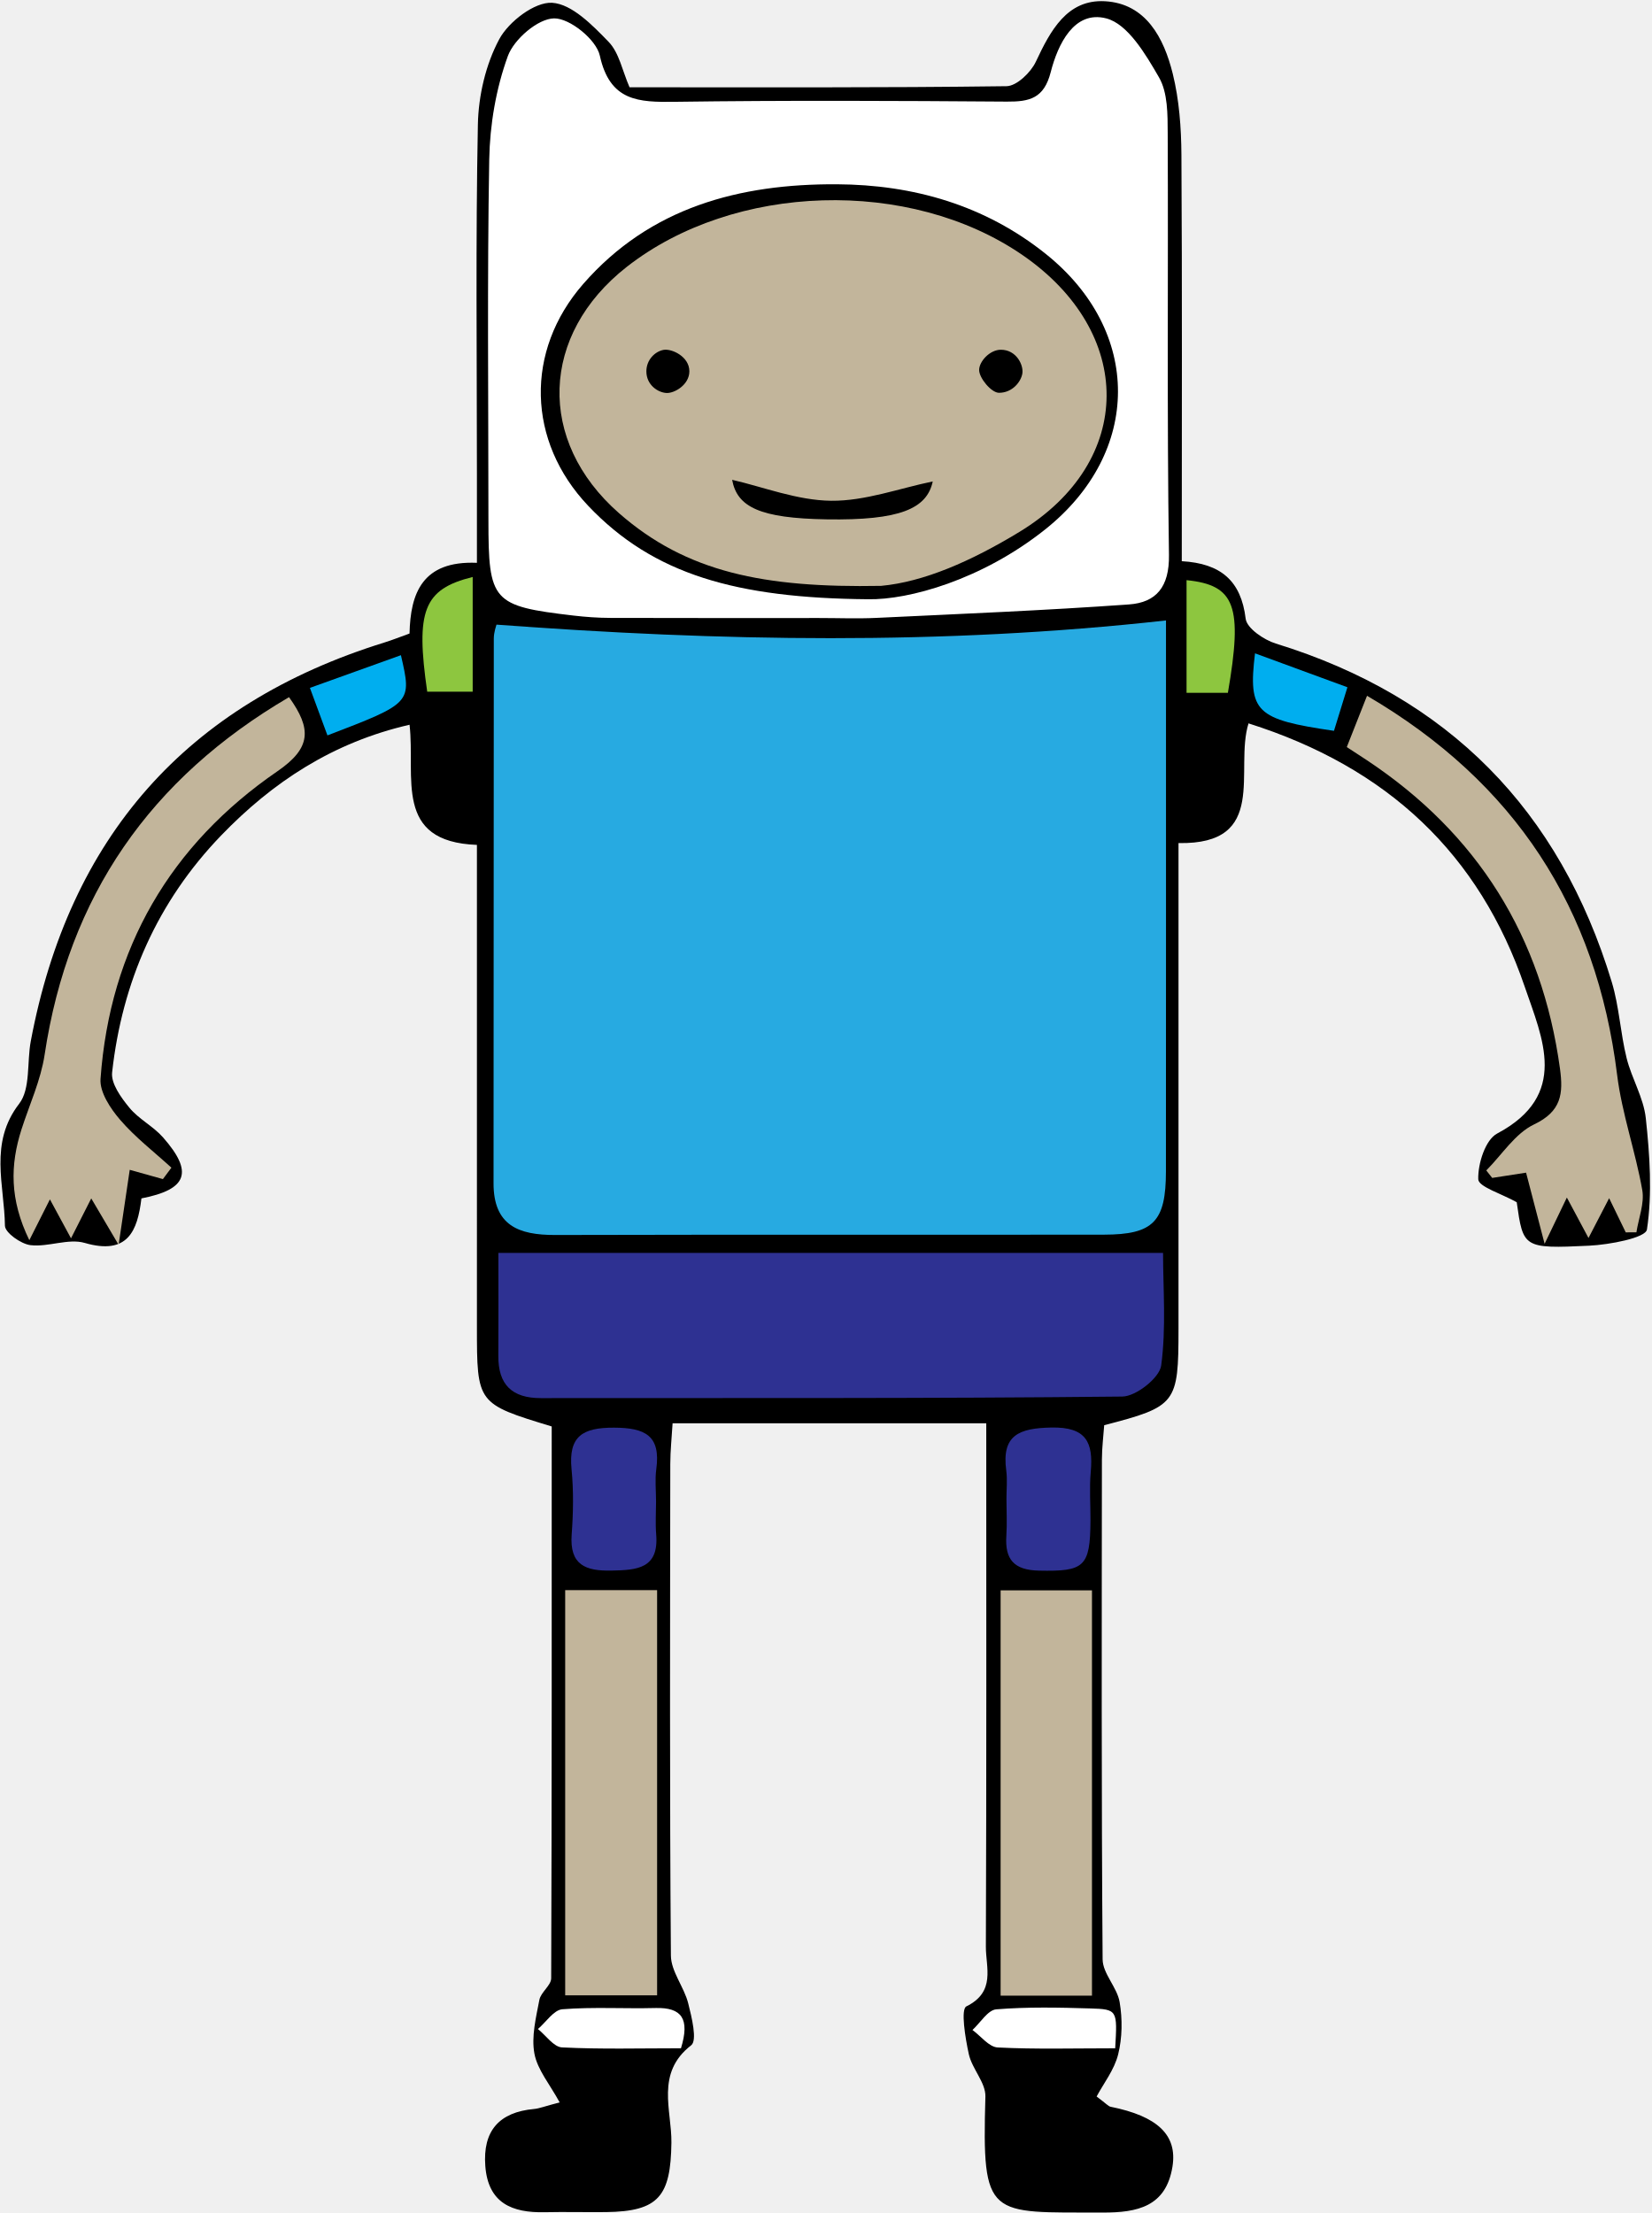
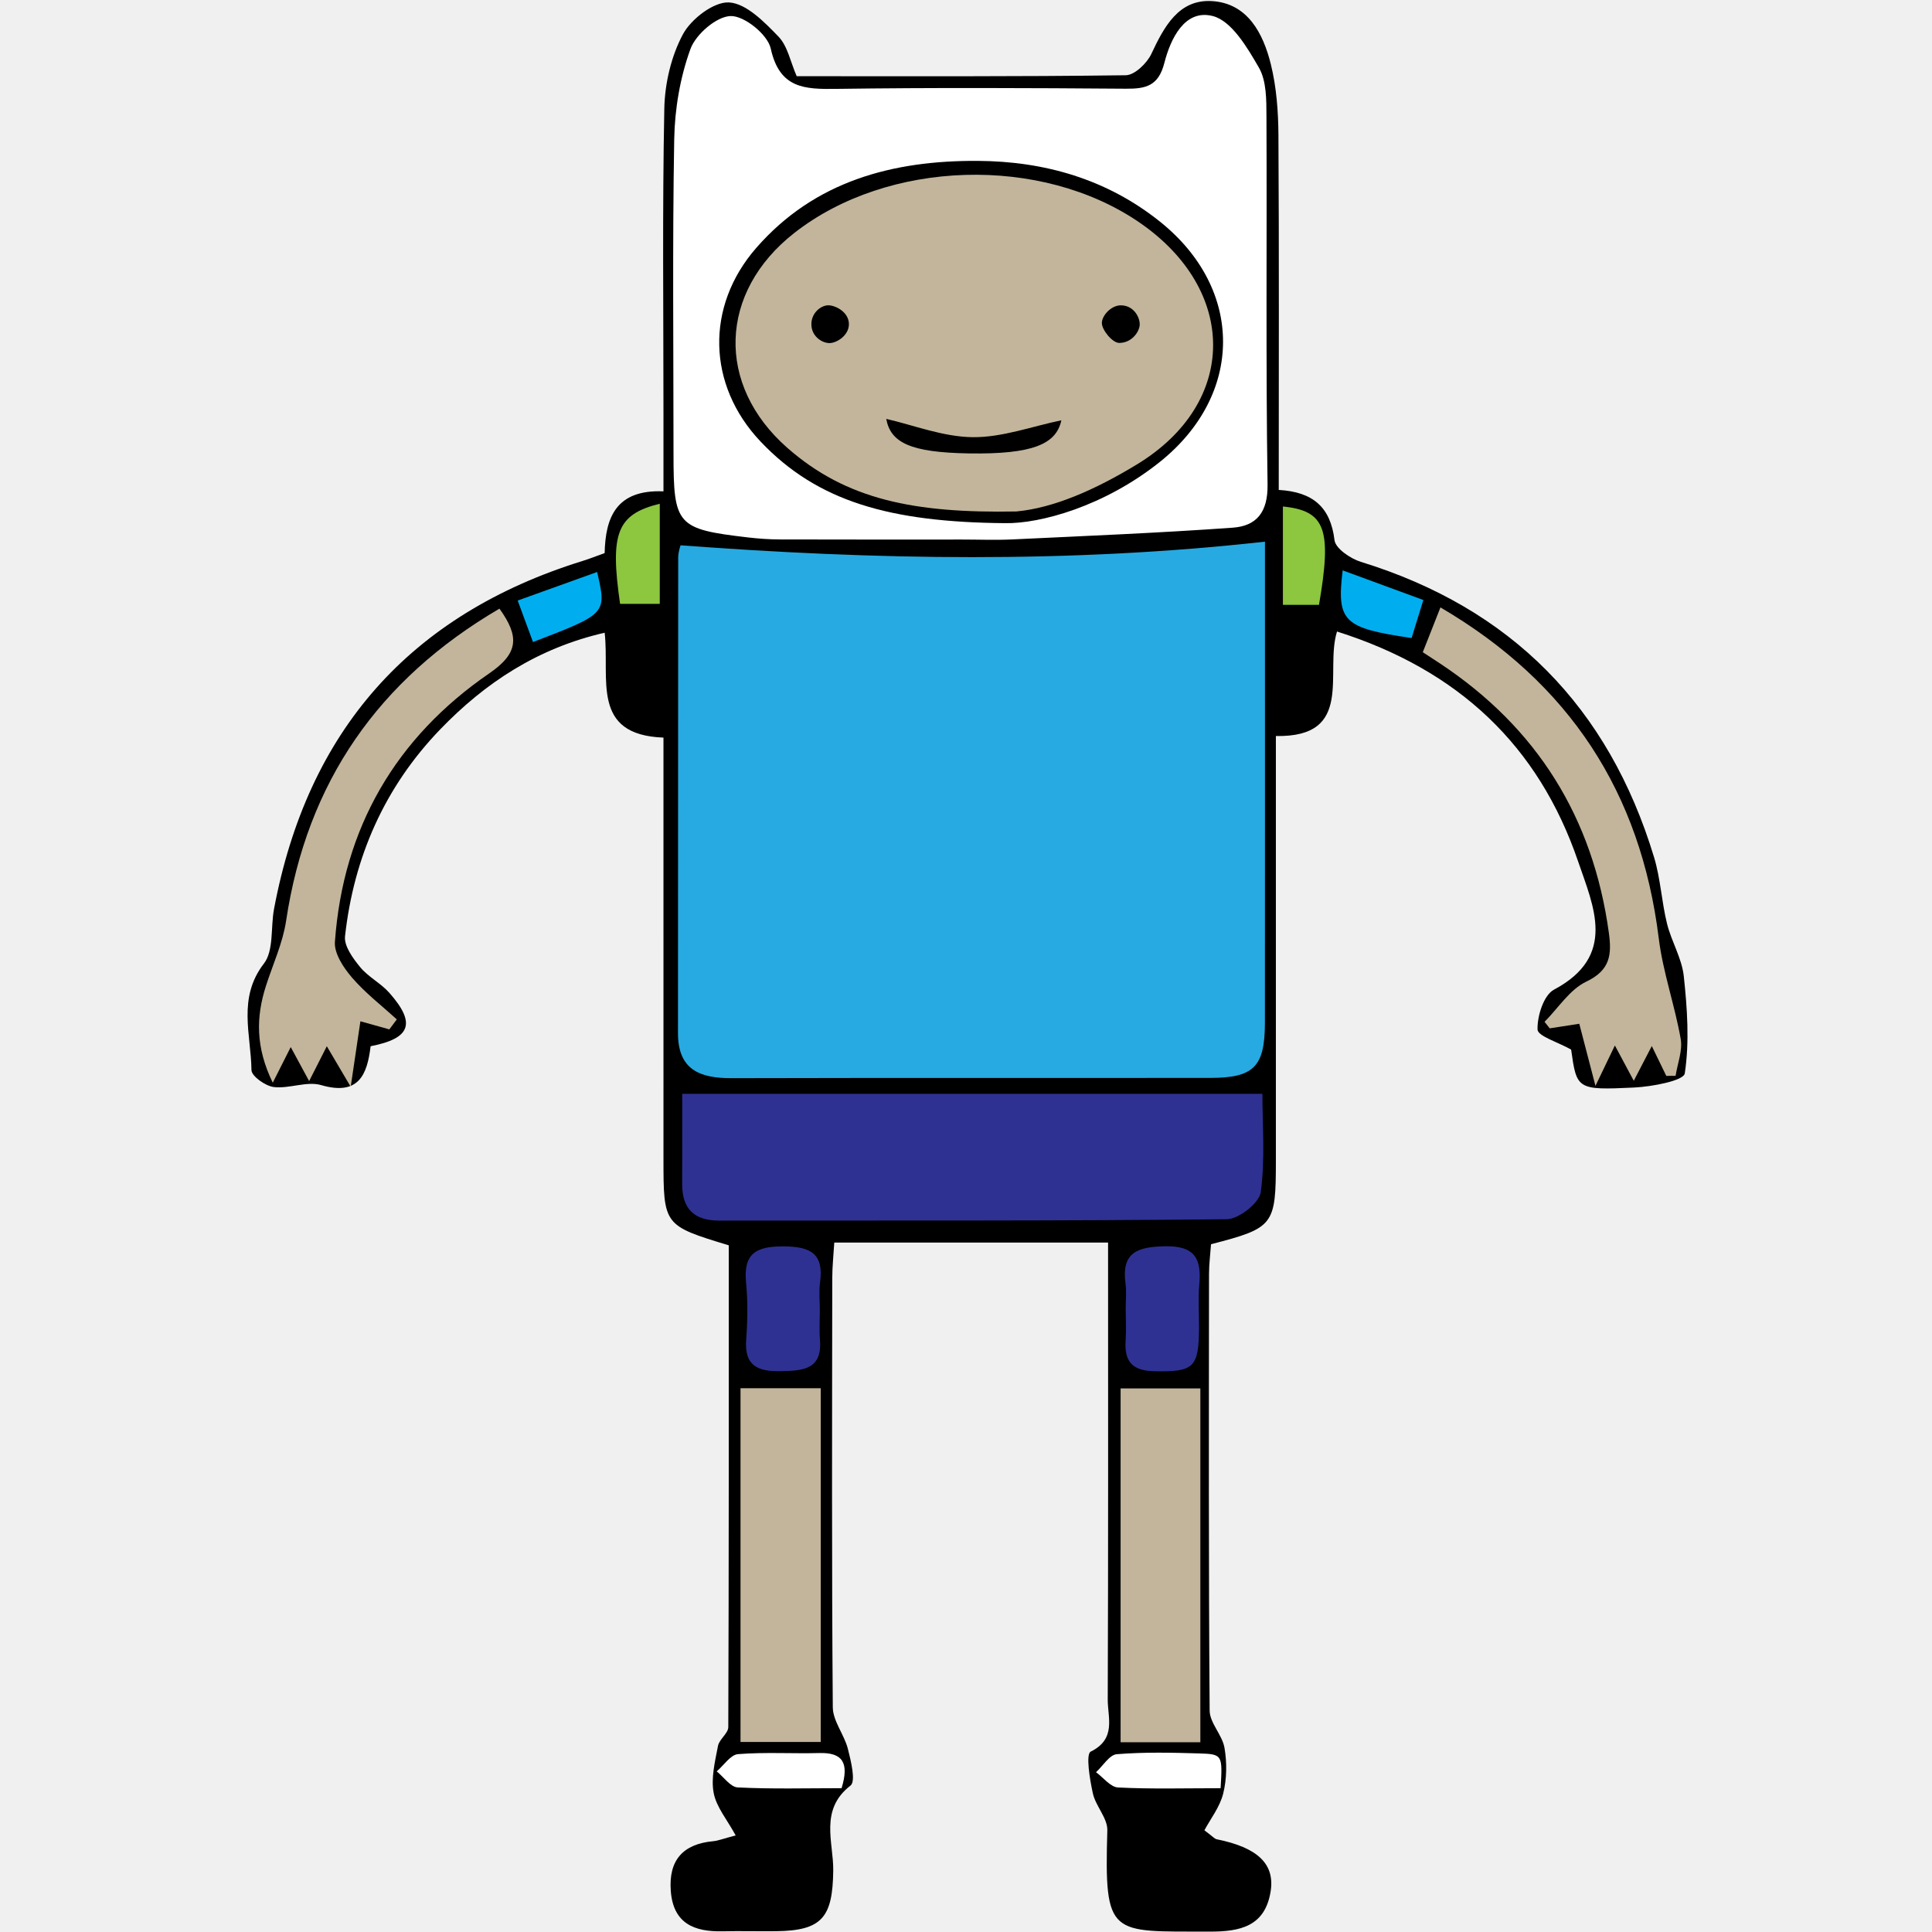
- <svg xmlns="http://www.w3.org/2000/svg" width="764px" height="1024px" viewBox="0 0 764 1024" version="1.1">
+ <svg xmlns="http://www.w3.org/2000/svg" width="1024px" height="1024px" viewBox="0 0 1024 1024" version="1.1">
  <defs />
  <g id="Page-1" stroke="none" stroke-width="1" fill="none" fill-rule="evenodd">
-     <g id="Group-2" transform="translate(-131, 0)">
+     <g id="Group-2">
      <g id="finn" transform="translate(131.0118, 0)">
        <path d="M546.75,259.677 C564.795,260.701 574.202,268.735 576.307,286.294 C576.84,290.709 584.739,296.087 590.25,297.784 C670.038,322.378 721.577,374.84 745.683,454.394 C749.127,465.757 749.673,477.966 752.542,489.544 C754.875,499.004 760.416,507.909 761.43,517.391 C763.262,534.502 764.491,552.126 761.957,568.934 C761.371,572.794 744.615,575.958 735.157,576.41 C704.724,577.878 704.694,577.328 701.716,556.291 C694.71,552.343 684.012,549.158 683.916,545.667 C683.716,538.496 687.19,527.422 692.643,524.524 C726.118,506.738 713.592,480.485 705.428,456.603 C684.442,395.184 642.024,355.101 577.628,334.72 C570.945,356.167 587.243,390.886 545.233,390.109 L545.233,550.557 C545.233,572.04 545.239,593.53 545.233,615.02 C545.218,649.519 544.254,650.8 510.859,659.468 C510.511,664.431 509.807,669.877 509.798,675.328 C509.725,752.429 509.539,829.53 510.125,906.632 C510.178,913.232 516.855,919.573 518.008,926.447 C519.335,934.292 519.225,942.929 517.313,950.611 C515.542,957.737 510.568,964.064 507.347,970.094 C511.851,973.443 512.748,974.628 513.839,974.842 C535.462,979.191 544.825,987.863 542.434,1002.585 C539.433,1021.045 526.291,1023.845 510.103,1023.786 C457.321,1023.593 454.278,1027.111 455.892,970.123 C456.078,963.685 449.721,957.314 448.224,950.514 C446.586,943.077 444.395,929.714 447.098,928.387 C460.795,921.645 456.078,910.363 456.112,900.793 C456.424,820.575 456.291,740.355 456.291,658.587 L311.171,658.587 C310.786,665.136 310.111,671.255 310.103,677.374 C310.014,753.208 309.786,829.051 310.386,904.883 C310.442,912.239 316.472,919.373 318.389,926.95 C320.015,933.388 322.674,944.137 319.771,946.388 C303.145,959.271 310.823,976.443 310.623,991.48 C310.292,1016.111 304.86,1023.282 280.442,1023.571 C270.965,1023.682 261.478,1023.416 252.003,1023.624 C236.948,1023.964 225.824,1019.497 224.521,1002.258 C223.292,985.961 230.944,977.33 247.115,975.864 C249.526,975.643 251.871,974.664 258.912,972.812 C254.363,964.427 248.633,957.737 247.24,950.242 C245.769,942.345 247.974,933.588 249.531,925.395 C250.204,921.824 254.982,918.721 254.997,915.394 C255.313,830.154 255.246,744.91 255.246,660.046 C220.654,649.52 220.646,649.52 220.642,613.822 C220.639,539.928 220.639,466.042 220.639,390.948 C181.89,389.504 192.236,359.733 189.475,335.352 C154.02,343.486 126.125,361.865 102.277,386.616 C72.852,417.15 56.504,454.287 51.858,496.245 C51.284,501.394 56.043,507.928 59.856,512.565 C64.17,517.825 70.847,521.114 75.372,526.247 C89.588,542.366 86.751,550.382 65.422,554.523 C63.602,569.708 59.04,580.888 39.192,575.125 C31.601,572.917 22.34,577.125 14.103,576.155 C9.678,575.636 2.316,570.377 2.275,567.185 C2.036,548.302 -5.195,528.938 8.856,510.722 C14.191,503.81 12.395,491.535 14.226,481.771 C31.917,387.564 86.102,325.709 177.946,297.263 C181.512,296.159 184.987,294.752 189.461,293.144 C189.883,274.54 195.346,259.364 220.64,260.429 L220.64,218.773 C220.643,165.055 220.026,111.322 221.085,57.626 C221.348,44.259 224.723,29.767 230.984,18.114 C235.345,10.007 247.397,0.798 255.443,1.291 C264.599,1.854 274.131,11.689 281.57,19.367 C286.459,24.413 287.926,32.774 291.25,40.385 C349.464,40.385 407.579,40.651 465.679,39.882 C470.361,39.819 476.893,33.539 479.22,28.58 C485.969,14.184 493.687,-0.372 511.164,0.572 C530.188,1.601 538.493,17.619 542.568,34.09 C545.56,46.203 546.501,59.073 546.583,71.617 C546.958,133.521 546.75,195.435 546.75,259.677 L546.75,259.677 Z" id="Shape" fill="#000000" />
        <g id="Group" transform="translate(230.4, 578.2588)" fill="#2E3192">
          <path d="M0.169,1.483 L307.688,1.483 C307.688,17.952 309.191,36.04 306.821,53.612 C306.05,59.309 295.182,67.887 288.855,67.953 C199.189,68.909 109.517,68.567 19.852,68.679 C6.448,68.701 0.057,62.44 0.148,49.114 C0.247,34.048 0.169,18.988 0.169,1.483 L0.169,1.483 Z" id="Shape" />
          <path d="M73.115,116.611 C73.108,121.648 72.76,126.708 73.175,131.707 C74.501,147.613 64.324,148.235 52.545,148.486 C40.499,148.739 33.036,145.908 34.08,131.789 C34.821,121.781 35.003,111.595 34.024,101.624 C32.514,86.283 39.127,82.298 53.677,82.349 C68.07,82.4 75.353,86.008 73.227,101.528 C72.552,106.467 73.123,111.58 73.115,116.611 L73.115,116.611 Z" id="Shape" />
          <path d="M235.237,115.394 C235.222,110.994 235.717,106.528 235.142,102.201 C232.925,85.733 241.104,82.607 255.928,82.287 C272.158,81.947 275.464,89.082 274.233,102.786 C273.559,110.276 274.15,117.868 274.107,125.416 C273.989,146.84 271.194,148.951 250.284,148.507 C238.639,148.254 234.475,143.298 235.187,132.364 C235.556,126.729 235.252,121.055 235.237,115.394 L235.237,115.394 Z" id="Shape" />
        </g>
        <g id="Group" transform="translate(224.3765, 7.529412)" fill="#FFFFFF">
          <path d="M154.558,278.438 C122.344,278.438 90.132,278.49 57.918,278.386 C52.254,278.371 46.569,277.963 40.943,277.305 C3.337,272.896 1.586,270.88 1.586,233.038 C1.586,177.455 0.986,121.859 1.961,66.29 C2.245,50.196 5.09,33.47 10.571,18.418 C13.42,10.594 24.517,1.062 31.988,0.973 C39.269,0.887 51.497,10.805 53.118,18.184 C57.782,39.395 70.983,39.813 87.95,39.578 C139.104,38.87 190.279,39.111 241.438,39.489 C252.015,39.567 258.632,37.974 261.736,25.854 C265.025,13.029 272.521,-2.854 287.419,0.976 C297.401,3.537 305.711,17.658 311.846,28.294 C315.913,35.348 315.824,45.38 315.86,54.088 C316.157,119.147 315.475,184.216 316.446,249.26 C316.669,264.099 310.514,271.259 297.957,272.155 C259.049,274.942 220.055,276.521 181.088,278.38 C172.264,278.795 163.403,278.438 154.558,278.438 L154.558,278.438 Z M177.226,269.755 C195.938,270.125 229.837,260.828 259.171,237.449 C303.955,201.764 304.117,145.706 259.417,109.938 C231.221,87.376 198.138,77.922 162.744,77.738 C117.837,77.505 76.442,88.343 45.446,123.862 C18.385,154.875 19.433,196.655 47.742,226.512 C77.916,258.339 116.367,269.222 177.226,269.755 L177.226,269.755 Z" id="Shape" />
          <path d="M90.665,940.25 C71.742,940.25 53.641,940.755 35.617,939.842 C31.773,939.65 28.195,934.308 24.49,931.339 C28.246,928.146 31.806,922.517 35.787,922.198 C50.099,921.064 64.559,921.998 78.946,921.62 C91.053,921.309 94.862,926.619 90.665,940.25 L90.665,940.25 Z" id="Shape" />
          <path d="M291.561,940.258 C272.455,940.258 254.786,940.77 237.193,939.872 C233.177,939.665 229.414,934.606 225.531,931.783 C229.185,928.45 232.629,922.553 236.533,922.234 C250.972,921.064 265.579,921.376 280.1,921.82 C292.62,922.196 292.606,922.612 291.561,940.258 L291.561,940.258 Z" id="Shape" />
        </g>
        <g id="Group" transform="translate(194.2588, 266.5412)" fill="#8DC63F">
          <path d="M24.421,0.438 L24.421,53.51 L3.382,53.51 C-1.995,16.197 1.545,6.09 24.421,0.438 L24.421,0.438 Z" id="Shape" />
          <path d="M373.823,54.052 L354.697,54.052 L354.697,1.909 C377.275,4.186 380.743,13.913 373.823,54.052 L373.823,54.052 Z" id="Shape" />
        </g>
        <g id="Group" transform="translate(143.0588, 286.1176)">
          <path d="M86.629,2.909 C190.017,10.621 292.197,12.555 396.386,0.976 L396.386,28.466 C396.386,104.263 396.416,180.06 396.362,255.857 C396.347,279.148 390.599,285.155 367.661,285.186 C283.026,285.297 198.383,285.112 113.741,285.335 C96.955,285.378 85.251,281.008 85.272,261.394 C85.368,177.387 85.295,93.383 85.391,9.37 C85.393,6.347 86.548,3.317 86.629,2.909 L86.629,2.909 Z" id="Shape" fill="#27AAE1" />
          <path d="M437.572,16.191 C452.388,21.629 465.662,26.504 480.324,31.889 C477.902,39.734 475.982,45.972 474.107,52.054 C438.018,46.779 434.277,43.424 437.572,16.191 L437.572,16.191 Z" id="Shape" fill="#00AEEF" />
          <path d="M8.424,54.165 C5.716,46.831 3.412,40.579 0.313,32.178 C14.803,26.97 28.5,22.051 42.419,17.051 C47.523,39.186 47.523,39.186 8.424,54.165 L8.424,54.165 Z" id="Shape" fill="#00AEEF" />
        </g>
        <g id="Group" transform="translate(6.023529, 91.85882)" fill="#C2B59B">
          <path d="M69.332,453.733 C64.217,452.304 59.104,450.875 53.987,449.444 C52.513,459.378 51.09,469.009 48.846,484.143 C42.949,474.15 40.008,469.165 36.182,462.675 C33.114,468.719 30.536,473.802 26.815,481.135 C22.963,474.023 20.159,468.838 17.059,463.112 C14.148,468.882 11.684,473.764 7.535,482.001 C-1.655,463.104 -1.343,447.127 3.932,430.664 C7.614,419.197 12.844,407.945 14.61,396.181 C25.645,322.739 63.529,268.314 127.684,230.733 C138.245,245.451 137.989,254.261 122.309,265.023 C72.74,299.055 44.812,346.969 40.474,407.373 C40.029,413.506 45.056,421.091 49.534,426.291 C56.553,434.447 65.269,441.136 73.269,448.449 C71.959,450.215 70.647,451.971 69.332,453.733 L69.332,453.733 Z" id="Shape" />
          <path d="M255.452,831.423 L255.452,643.93 L297.981,643.93 L297.981,831.423 L255.452,831.423 L255.452,831.423 Z" id="Shape" />
          <path d="M499.179,644.027 L499.179,831.571 L456.909,831.571 L456.909,644.027 L499.179,644.027 L499.179,644.027 Z" id="Shape" />
          <path d="M746.13,478.38 C743.805,473.586 741.478,468.802 738.449,462.571 C735.107,469.009 732.529,473.987 728.898,480.98 C725.084,473.854 722.306,468.661 718.884,462.268 C715.847,468.587 713.499,473.469 708.594,483.662 C705.001,469.876 702.682,460.993 700.017,450.756 C695.401,451.474 689.876,452.332 684.35,453.185 C683.431,452.036 682.519,450.881 681.609,449.726 C688.884,442.428 694.957,432.613 703.714,428.434 C716.396,422.389 717.286,414.219 715.701,402.611 C707.337,341.502 677.653,293.908 626.257,259.831 C623.672,258.12 621.064,256.438 617.07,253.824 C620.122,246.09 623.033,238.703 626.435,230.088 C694.84,270.121 732.589,328.228 742.146,405.515 C744.368,423.486 750.636,440.916 753.777,458.823 C754.851,464.985 752.08,471.816 751.065,478.35 C749.419,478.357 747.774,478.372 746.13,478.38 L746.13,478.38 Z" id="Shape" />
          <path d="M466.997,26.135 C414.853,-9.73 333.566,-7.278 283.907,31.654 C243.966,62.968 242.211,112.12 280.325,145.565 C311.547,172.961 347.43,180.218 401.628,179.233 C421.293,177.414 443.187,167.906 465.634,154.249 C519.359,121.561 518.944,61.857 466.997,26.135 L466.997,26.135 Z M302.267,89.981 C298.257,89.734 293.016,86.207 293.016,79.973 C293.016,74.574 297.061,70.74 300.993,70.033 C304.697,69.368 312.906,73.077 312.906,79.94 C312.907,86.207 305.964,90.208 302.267,89.981 L302.267,89.981 Z M376.385,148.454 C345.544,147.953 334.999,142.77 332.696,130.164 C347.115,133.453 362.776,139.69 378.491,139.856 C394.214,140.018 410.001,134.109 425.507,130.912 C422.817,143.556 410.306,149.006 376.385,148.454 L376.385,148.454 Z M466.977,80.893 C466.421,84.614 462.487,89.906 456.145,89.897 C452.628,89.892 446.946,83.067 446.974,79.301 C447.005,75.397 451.887,69.975 457.019,69.975 C464.218,69.975 467.552,77.038 466.977,80.893 L466.977,80.893 Z" id="Shape" />
        </g>
      </g>
      <rect id="Rectangle" x="0" y="0" width="1024" height="1024" />
    </g>
  </g>
</svg>
